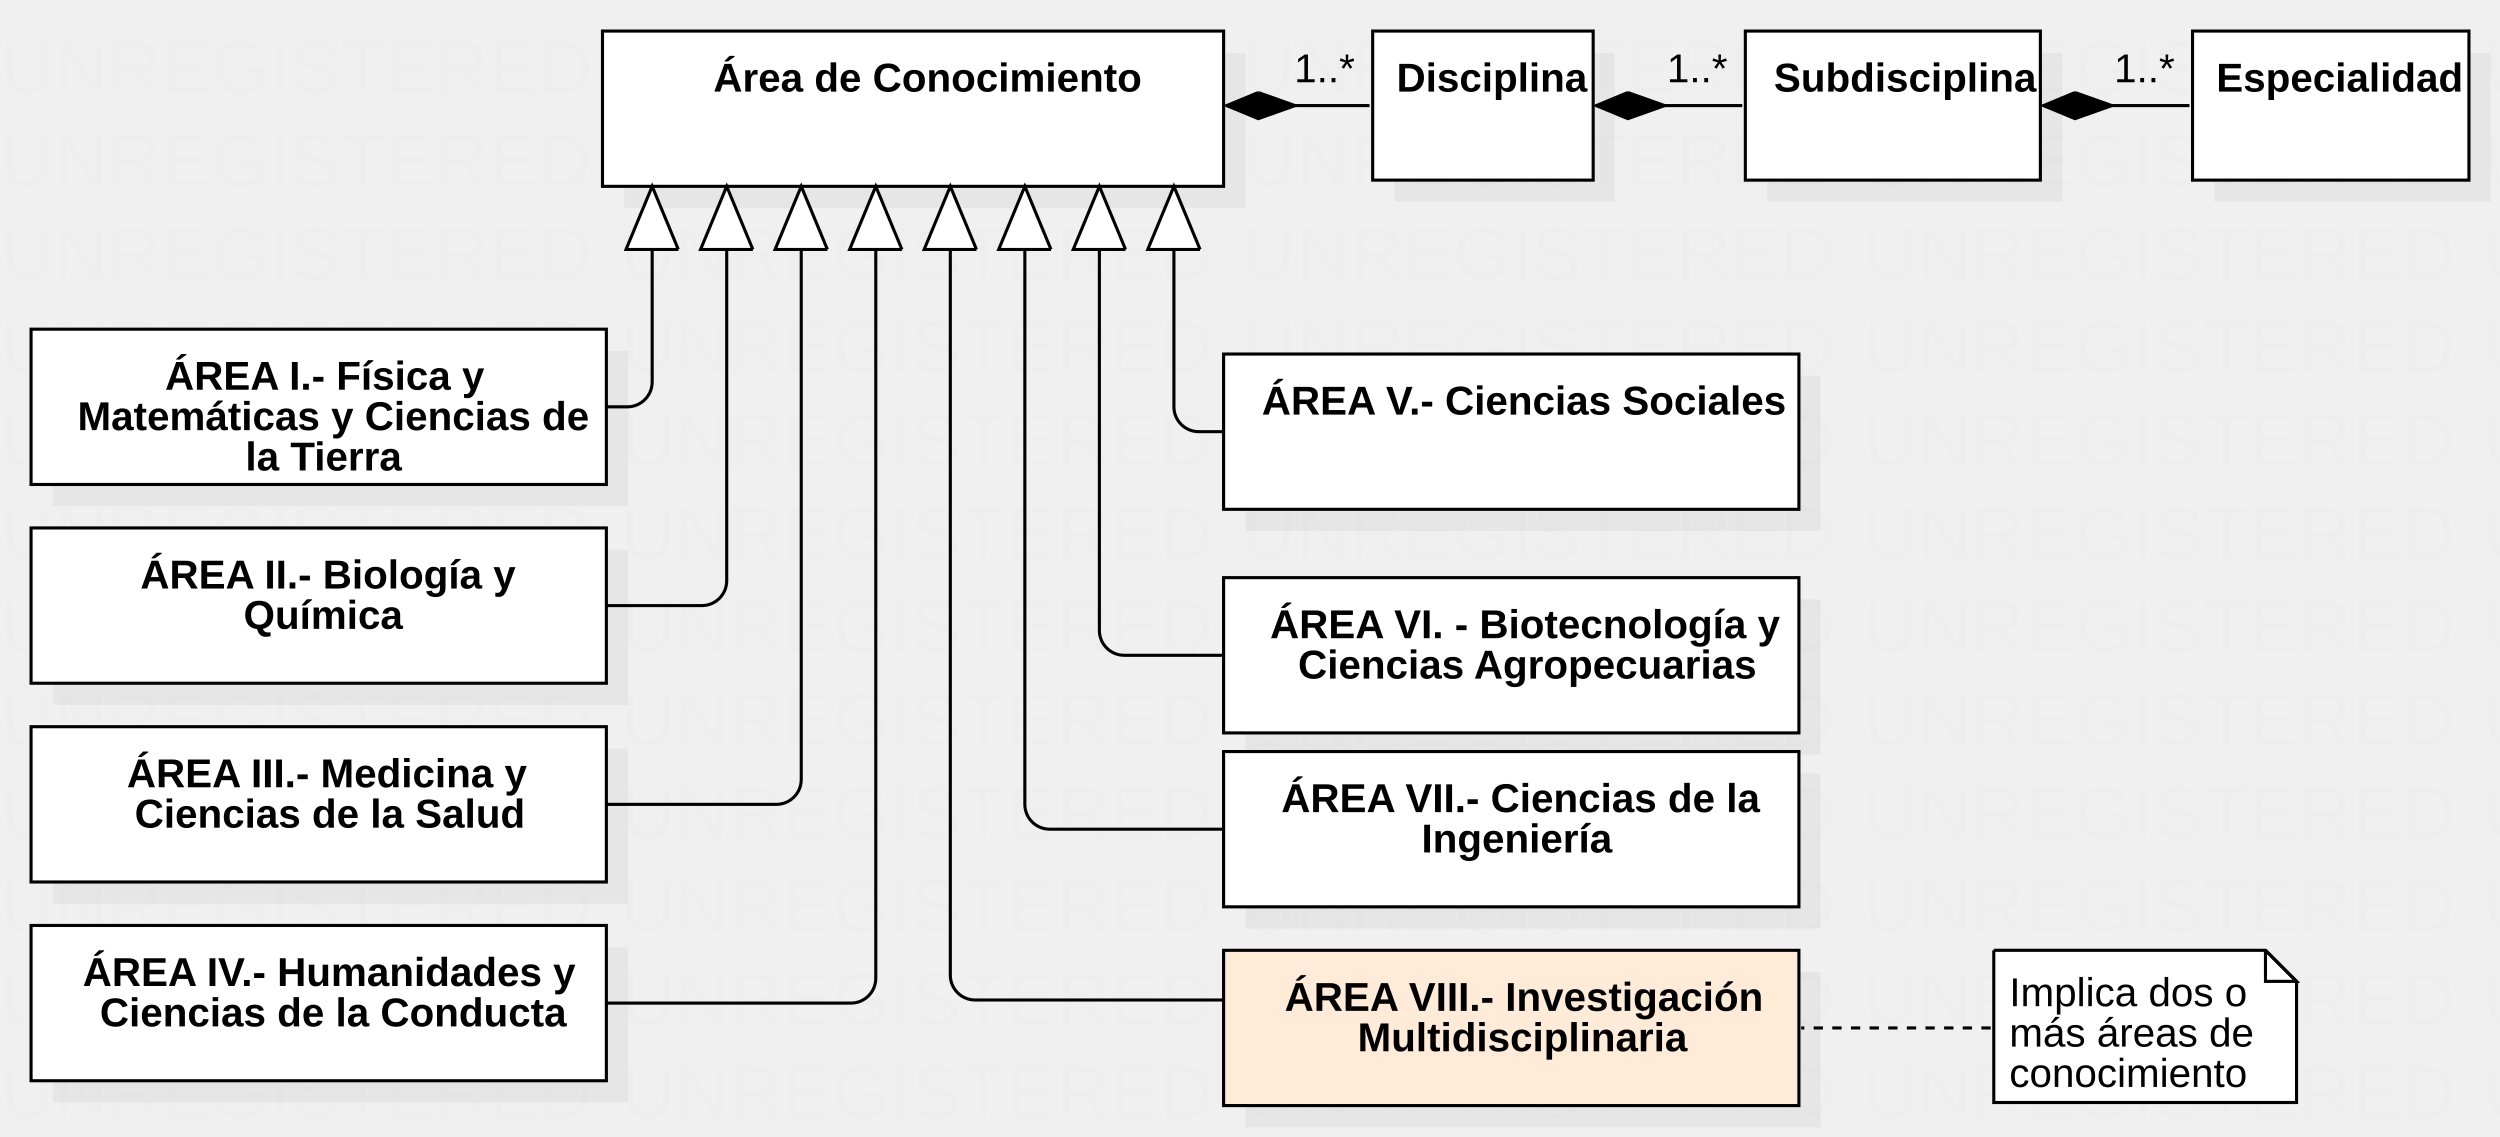
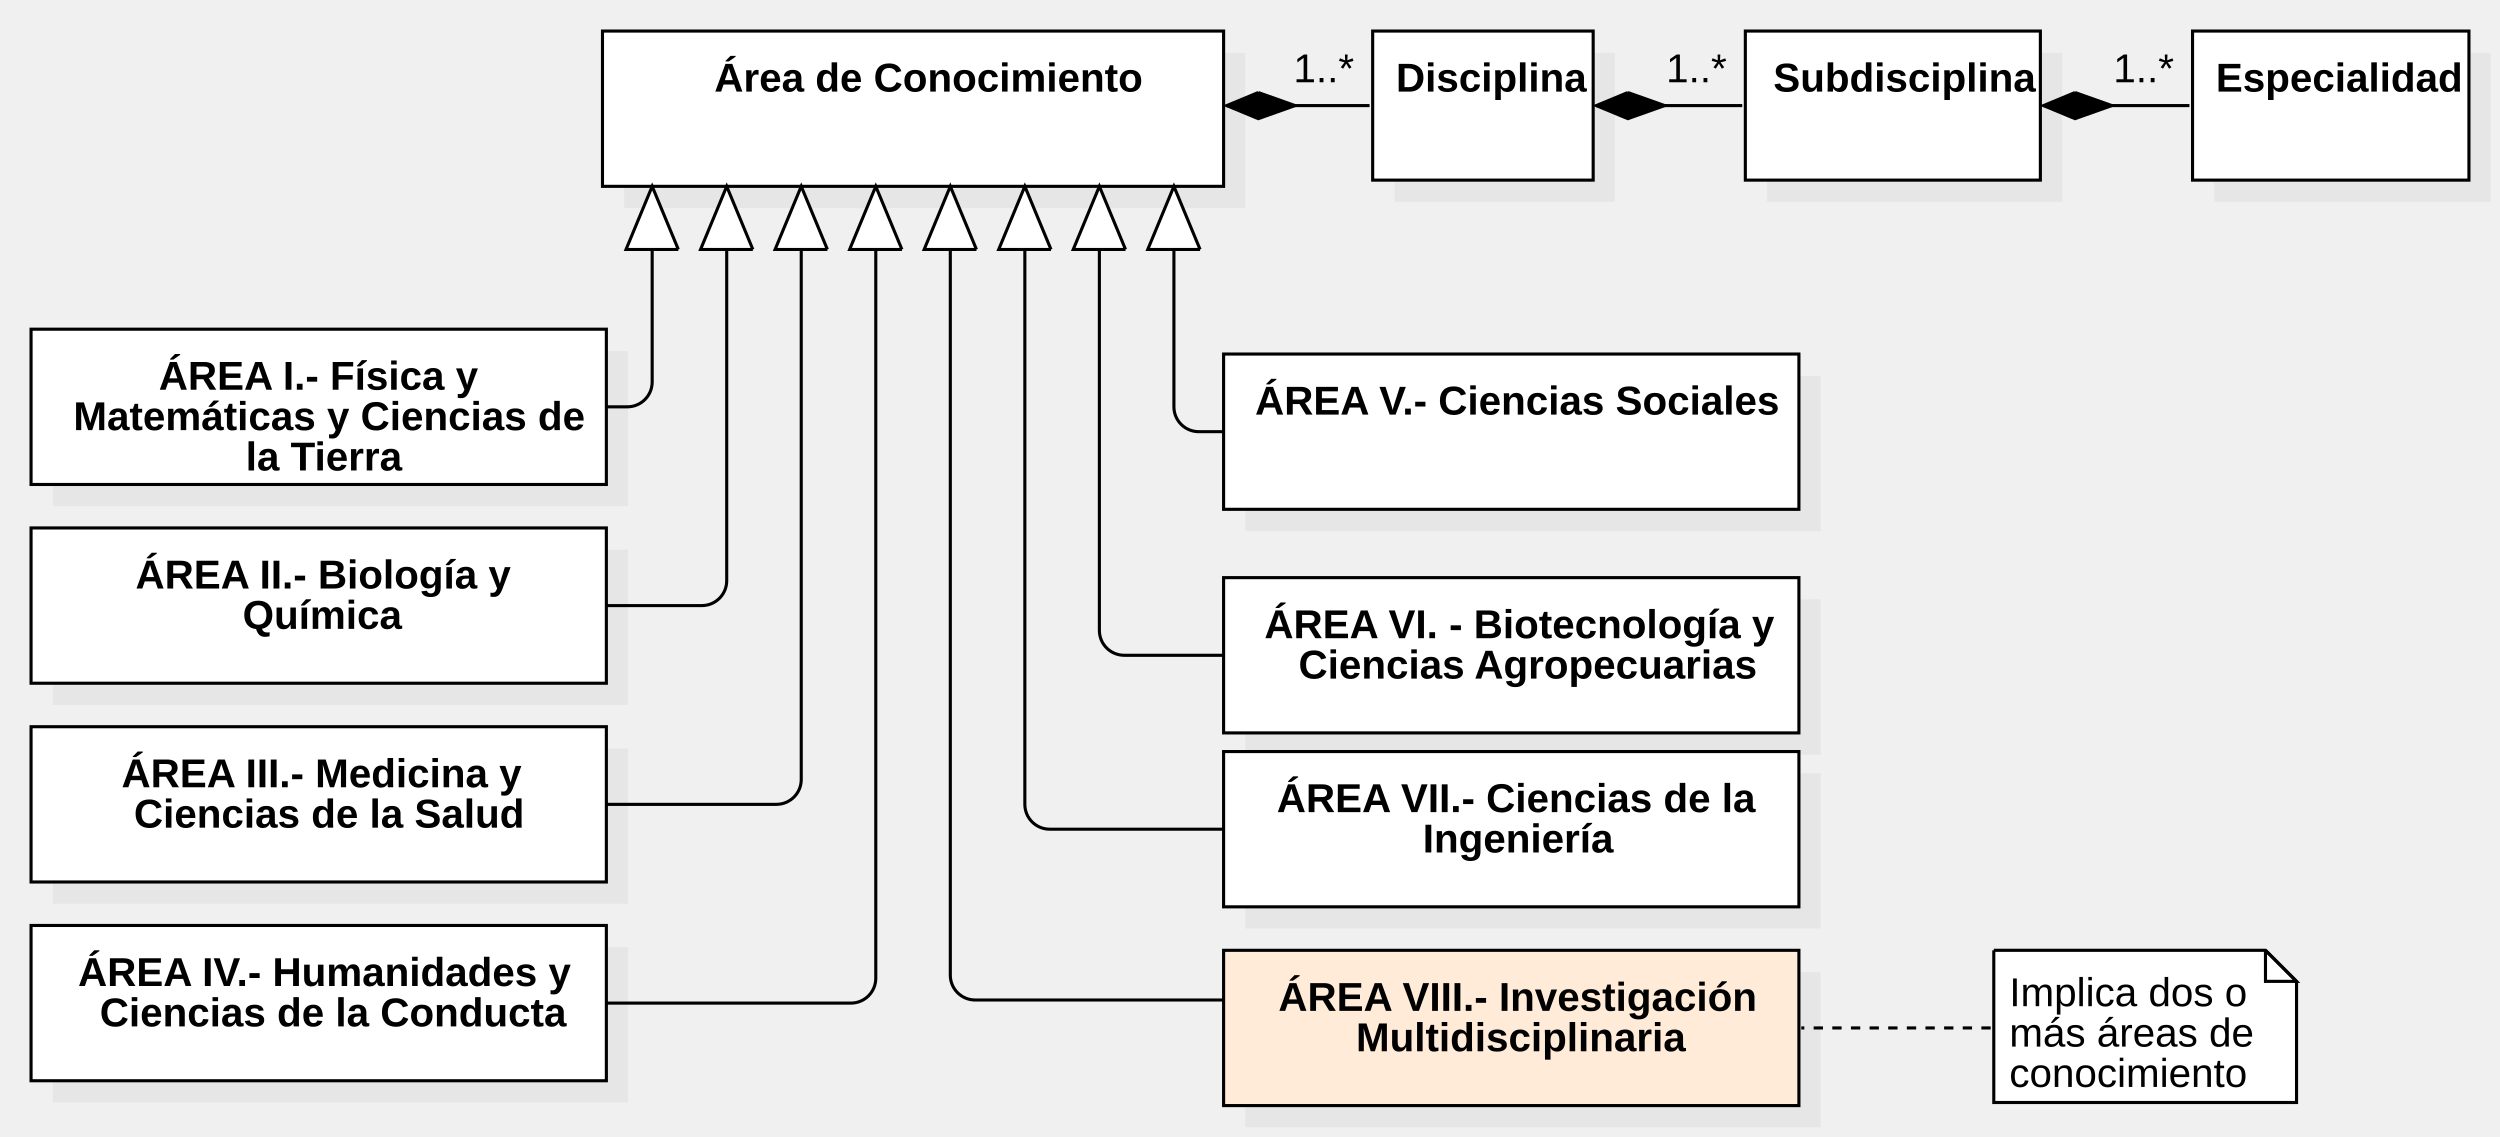
<svg xmlns="http://www.w3.org/2000/svg" version="1.1" width="805" height="366">
  <defs />
  <g>
-     <text fill="#eeeeee" stroke="none" font-family="Arial" font-size="24px" font-style="normal" font-weight="normal" text-decoration="none" x="0" y="0">UNREGISTERED</text>
-     <text fill="#eeeeee" stroke="none" font-family="Arial" font-size="24px" font-style="normal" font-weight="normal" text-decoration="none" x="0" y="30">UNREGISTERED</text>
-     <text fill="#eeeeee" stroke="none" font-family="Arial" font-size="24px" font-style="normal" font-weight="normal" text-decoration="none" x="0" y="60">UNREGISTERED</text>
-     <text fill="#eeeeee" stroke="none" font-family="Arial" font-size="24px" font-style="normal" font-weight="normal" text-decoration="none" x="0" y="90">UNREGISTERED</text>
-     <text fill="#eeeeee" stroke="none" font-family="Arial" font-size="24px" font-style="normal" font-weight="normal" text-decoration="none" x="0" y="120">UNREGISTERED</text>
-     <text fill="#eeeeee" stroke="none" font-family="Arial" font-size="24px" font-style="normal" font-weight="normal" text-decoration="none" x="0" y="150">UNREGISTERED</text>
-     <text fill="#eeeeee" stroke="none" font-family="Arial" font-size="24px" font-style="normal" font-weight="normal" text-decoration="none" x="0" y="180">UNREGISTERED</text>
-     <text fill="#eeeeee" stroke="none" font-family="Arial" font-size="24px" font-style="normal" font-weight="normal" text-decoration="none" x="0" y="210">UNREGISTERED</text>
-     <text fill="#eeeeee" stroke="none" font-family="Arial" font-size="24px" font-style="normal" font-weight="normal" text-decoration="none" x="0" y="240">UNREGISTERED</text>
-     <text fill="#eeeeee" stroke="none" font-family="Arial" font-size="24px" font-style="normal" font-weight="normal" text-decoration="none" x="0" y="270">UNREGISTERED</text>
-     <text fill="#eeeeee" stroke="none" font-family="Arial" font-size="24px" font-style="normal" font-weight="normal" text-decoration="none" x="0" y="300">UNREGISTERED</text>
-     <text fill="#eeeeee" stroke="none" font-family="Arial" font-size="24px" font-style="normal" font-weight="normal" text-decoration="none" x="0" y="330">UNREGISTERED</text>
-     <text fill="#eeeeee" stroke="none" font-family="Arial" font-size="24px" font-style="normal" font-weight="normal" text-decoration="none" x="0" y="360">UNREGISTERED</text>
-     <text fill="#eeeeee" stroke="none" font-family="Arial" font-size="24px" font-style="normal" font-weight="normal" text-decoration="none" x="200" y="0">UNREGISTERED</text>
-     <text fill="#eeeeee" stroke="none" font-family="Arial" font-size="24px" font-style="normal" font-weight="normal" text-decoration="none" x="200" y="30">UNREGISTERED</text>
-     <text fill="#eeeeee" stroke="none" font-family="Arial" font-size="24px" font-style="normal" font-weight="normal" text-decoration="none" x="200" y="60">UNREGISTERED</text>
-     <text fill="#eeeeee" stroke="none" font-family="Arial" font-size="24px" font-style="normal" font-weight="normal" text-decoration="none" x="200" y="90">UNREGISTERED</text>
-     <text fill="#eeeeee" stroke="none" font-family="Arial" font-size="24px" font-style="normal" font-weight="normal" text-decoration="none" x="200" y="120">UNREGISTERED</text>
-     <text fill="#eeeeee" stroke="none" font-family="Arial" font-size="24px" font-style="normal" font-weight="normal" text-decoration="none" x="200" y="150">UNREGISTERED</text>
-     <text fill="#eeeeee" stroke="none" font-family="Arial" font-size="24px" font-style="normal" font-weight="normal" text-decoration="none" x="200" y="180">UNREGISTERED</text>
-     <text fill="#eeeeee" stroke="none" font-family="Arial" font-size="24px" font-style="normal" font-weight="normal" text-decoration="none" x="200" y="210">UNREGISTERED</text>
-     <text fill="#eeeeee" stroke="none" font-family="Arial" font-size="24px" font-style="normal" font-weight="normal" text-decoration="none" x="200" y="240">UNREGISTERED</text>
-     <text fill="#eeeeee" stroke="none" font-family="Arial" font-size="24px" font-style="normal" font-weight="normal" text-decoration="none" x="200" y="270">UNREGISTERED</text>
-     <text fill="#eeeeee" stroke="none" font-family="Arial" font-size="24px" font-style="normal" font-weight="normal" text-decoration="none" x="200" y="300">UNREGISTERED</text>
-     <text fill="#eeeeee" stroke="none" font-family="Arial" font-size="24px" font-style="normal" font-weight="normal" text-decoration="none" x="200" y="330">UNREGISTERED</text>
-     <text fill="#eeeeee" stroke="none" font-family="Arial" font-size="24px" font-style="normal" font-weight="normal" text-decoration="none" x="200" y="360">UNREGISTERED</text>
-     <text fill="#eeeeee" stroke="none" font-family="Arial" font-size="24px" font-style="normal" font-weight="normal" text-decoration="none" x="400" y="0">UNREGISTERED</text>
-     <text fill="#eeeeee" stroke="none" font-family="Arial" font-size="24px" font-style="normal" font-weight="normal" text-decoration="none" x="400" y="30">UNREGISTERED</text>
-     <text fill="#eeeeee" stroke="none" font-family="Arial" font-size="24px" font-style="normal" font-weight="normal" text-decoration="none" x="400" y="60">UNREGISTERED</text>
-     <text fill="#eeeeee" stroke="none" font-family="Arial" font-size="24px" font-style="normal" font-weight="normal" text-decoration="none" x="400" y="90">UNREGISTERED</text>
-     <text fill="#eeeeee" stroke="none" font-family="Arial" font-size="24px" font-style="normal" font-weight="normal" text-decoration="none" x="400" y="120">UNREGISTERED</text>
-     <text fill="#eeeeee" stroke="none" font-family="Arial" font-size="24px" font-style="normal" font-weight="normal" text-decoration="none" x="400" y="150">UNREGISTERED</text>
-     <text fill="#eeeeee" stroke="none" font-family="Arial" font-size="24px" font-style="normal" font-weight="normal" text-decoration="none" x="400" y="180">UNREGISTERED</text>
-     <text fill="#eeeeee" stroke="none" font-family="Arial" font-size="24px" font-style="normal" font-weight="normal" text-decoration="none" x="400" y="210">UNREGISTERED</text>
-     <text fill="#eeeeee" stroke="none" font-family="Arial" font-size="24px" font-style="normal" font-weight="normal" text-decoration="none" x="400" y="240">UNREGISTERED</text>
-     <text fill="#eeeeee" stroke="none" font-family="Arial" font-size="24px" font-style="normal" font-weight="normal" text-decoration="none" x="400" y="270">UNREGISTERED</text>
-     <text fill="#eeeeee" stroke="none" font-family="Arial" font-size="24px" font-style="normal" font-weight="normal" text-decoration="none" x="400" y="300">UNREGISTERED</text>
-     <text fill="#eeeeee" stroke="none" font-family="Arial" font-size="24px" font-style="normal" font-weight="normal" text-decoration="none" x="400" y="330">UNREGISTERED</text>
-     <text fill="#eeeeee" stroke="none" font-family="Arial" font-size="24px" font-style="normal" font-weight="normal" text-decoration="none" x="400" y="360">UNREGISTERED</text>
-     <text fill="#eeeeee" stroke="none" font-family="Arial" font-size="24px" font-style="normal" font-weight="normal" text-decoration="none" x="600" y="0">UNREGISTERED</text>
-     <text fill="#eeeeee" stroke="none" font-family="Arial" font-size="24px" font-style="normal" font-weight="normal" text-decoration="none" x="600" y="30">UNREGISTERED</text>
-     <text fill="#eeeeee" stroke="none" font-family="Arial" font-size="24px" font-style="normal" font-weight="normal" text-decoration="none" x="600" y="60">UNREGISTERED</text>
-     <text fill="#eeeeee" stroke="none" font-family="Arial" font-size="24px" font-style="normal" font-weight="normal" text-decoration="none" x="600" y="90">UNREGISTERED</text>
-     <text fill="#eeeeee" stroke="none" font-family="Arial" font-size="24px" font-style="normal" font-weight="normal" text-decoration="none" x="600" y="120">UNREGISTERED</text>
-     <text fill="#eeeeee" stroke="none" font-family="Arial" font-size="24px" font-style="normal" font-weight="normal" text-decoration="none" x="600" y="150">UNREGISTERED</text>
-     <text fill="#eeeeee" stroke="none" font-family="Arial" font-size="24px" font-style="normal" font-weight="normal" text-decoration="none" x="600" y="180">UNREGISTERED</text>
-     <text fill="#eeeeee" stroke="none" font-family="Arial" font-size="24px" font-style="normal" font-weight="normal" text-decoration="none" x="600" y="210">UNREGISTERED</text>
-     <text fill="#eeeeee" stroke="none" font-family="Arial" font-size="24px" font-style="normal" font-weight="normal" text-decoration="none" x="600" y="240">UNREGISTERED</text>
-     <text fill="#eeeeee" stroke="none" font-family="Arial" font-size="24px" font-style="normal" font-weight="normal" text-decoration="none" x="600" y="270">UNREGISTERED</text>
-     <text fill="#eeeeee" stroke="none" font-family="Arial" font-size="24px" font-style="normal" font-weight="normal" text-decoration="none" x="600" y="300">UNREGISTERED</text>
-     <text fill="#eeeeee" stroke="none" font-family="Arial" font-size="24px" font-style="normal" font-weight="normal" text-decoration="none" x="600" y="330">UNREGISTERED</text>
-     <text fill="#eeeeee" stroke="none" font-family="Arial" font-size="24px" font-style="normal" font-weight="normal" text-decoration="none" x="600" y="360">UNREGISTERED</text>
-     <text fill="#eeeeee" stroke="none" font-family="Arial" font-size="24px" font-style="normal" font-weight="normal" text-decoration="none" x="800" y="0">UNREGISTERED</text>
-     <text fill="#eeeeee" stroke="none" font-family="Arial" font-size="24px" font-style="normal" font-weight="normal" text-decoration="none" x="800" y="30">UNREGISTERED</text>
-     <text fill="#eeeeee" stroke="none" font-family="Arial" font-size="24px" font-style="normal" font-weight="normal" text-decoration="none" x="800" y="60">UNREGISTERED</text>
-     <text fill="#eeeeee" stroke="none" font-family="Arial" font-size="24px" font-style="normal" font-weight="normal" text-decoration="none" x="800" y="90">UNREGISTERED</text>
-     <text fill="#eeeeee" stroke="none" font-family="Arial" font-size="24px" font-style="normal" font-weight="normal" text-decoration="none" x="800" y="120">UNREGISTERED</text>
-     <text fill="#eeeeee" stroke="none" font-family="Arial" font-size="24px" font-style="normal" font-weight="normal" text-decoration="none" x="800" y="150">UNREGISTERED</text>
-     <text fill="#eeeeee" stroke="none" font-family="Arial" font-size="24px" font-style="normal" font-weight="normal" text-decoration="none" x="800" y="180">UNREGISTERED</text>
-     <text fill="#eeeeee" stroke="none" font-family="Arial" font-size="24px" font-style="normal" font-weight="normal" text-decoration="none" x="800" y="210">UNREGISTERED</text>
-     <text fill="#eeeeee" stroke="none" font-family="Arial" font-size="24px" font-style="normal" font-weight="normal" text-decoration="none" x="800" y="240">UNREGISTERED</text>
-     <text fill="#eeeeee" stroke="none" font-family="Arial" font-size="24px" font-style="normal" font-weight="normal" text-decoration="none" x="800" y="270">UNREGISTERED</text>
-     <text fill="#eeeeee" stroke="none" font-family="Arial" font-size="24px" font-style="normal" font-weight="normal" text-decoration="none" x="800" y="300">UNREGISTERED</text>
-     <text fill="#eeeeee" stroke="none" font-family="Arial" font-size="24px" font-style="normal" font-weight="normal" text-decoration="none" x="800" y="330">UNREGISTERED</text>
-     <text fill="#eeeeee" stroke="none" font-family="Arial" font-size="24px" font-style="normal" font-weight="normal" text-decoration="none" x="800" y="360">UNREGISTERED</text>
    <g transform="translate(-22,-38) scale(1,1)">
      <rect fill="#C0C0C0" stroke="none" x="223" y="55" width="200" height="50" opacity="0.2" />
    </g>
    <g transform="translate(-22,-38) scale(1,1)">
      <rect fill="#ffffff" stroke="none" x="216" y="48" width="200" height="50" />
    </g>
    <g transform="translate(-22,-38) scale(1,1)">
      <path fill="none" stroke="#000000" d="M 216 48 L 416 48 L 416 98 L 216 98 L 216 48 Z Z" stroke-miterlimit="10" />
    </g>
    <g transform="translate(-22,-38) scale(1,1)">
      <g>
        <path fill="none" stroke="none" />
-         <text fill="#000000" stroke="none" font-family="Arial" font-size="13px" font-style="normal" font-weight="bold" text-decoration="none" x="251.686" y="67.5">Área de Conocimiento</text>
+         <text fill="#000000" stroke="none" font-family="Arial" font-size="13px" font-style="normal" font-weight="bold" text-decoration="none" x="252" y="67.5">Área de Conocimiento</text>
      </g>
    </g>
    <g transform="translate(-22,-38) scale(1,1)">
      <rect fill="#C0C0C0" stroke="none" x="39" y="151" width="185.249" height="50" opacity="0.2" />
    </g>
    <g transform="translate(-22,-38) scale(1,1)">
      <rect fill="#ffffff" stroke="none" x="32" y="144" width="185.249" height="50" />
    </g>
    <g transform="translate(-22,-38) scale(1,1)">
      <path fill="none" stroke="#000000" d="M 32 144 L 217.249 144 L 217.249 194 L 32 194 L 32 144 Z Z" stroke-miterlimit="10" />
    </g>
    <g transform="translate(-22,-38) scale(1,1)">
      <g>
        <path fill="none" stroke="none" />
-         <text fill="#000000" stroke="none" font-family="Arial" font-size="13px" font-style="normal" font-weight="bold" text-decoration="none" x="75.145" y="163.5">ÁREA I.- Física y</text>
-         <text fill="#000000" stroke="none" font-family="Arial" font-size="13px" font-style="normal" font-weight="bold" text-decoration="none" x="46.955" y="176.5">Matemáticas y Ciencias de</text>
-         <text fill="#000000" stroke="none" font-family="Arial" font-size="13px" font-style="normal" font-weight="bold" text-decoration="none" x="101.027" y="189.5">la Tierra</text>
+         <text fill="#000000" stroke="none" font-family="Arial" font-size="13px" font-style="normal" font-weight="bold" text-decoration="none" x="73.125" y="163.5">ÁREA I.- Física y</text>
+         <text fill="#000000" stroke="none" font-family="Arial" font-size="13px" font-style="normal" font-weight="bold" text-decoration="none" x="45.625" y="176.5">Matemáticas y Ciencias de</text>
+         <text fill="#000000" stroke="none" font-family="Arial" font-size="13px" font-style="normal" font-weight="bold" text-decoration="none" x="101.125" y="189.5">la Tierra</text>
      </g>
    </g>
    <g transform="translate(-22,-38) scale(1,1)">
      <rect fill="#C0C0C0" stroke="none" x="39" y="215" width="185.249" height="50" opacity="0.2" />
    </g>
    <g transform="translate(-22,-38) scale(1,1)">
      <rect fill="#ffffff" stroke="none" x="32" y="208" width="185.249" height="50" />
    </g>
    <g transform="translate(-22,-38) scale(1,1)">
      <path fill="none" stroke="#000000" d="M 32 208 L 217.249 208 L 217.249 258 L 32 258 L 32 208 Z Z" stroke-miterlimit="10" />
    </g>
    <g transform="translate(-22,-38) scale(1,1)">
      <g>
        <path fill="none" stroke="none" />
-         <text fill="#000000" stroke="none" font-family="Arial" font-size="13px" font-style="normal" font-weight="bold" text-decoration="none" x="67.185" y="227.5">ÁREA II.- Biología y</text>
-         <text fill="#000000" stroke="none" font-family="Arial" font-size="13px" font-style="normal" font-weight="bold" text-decoration="none" x="100.424" y="240.5">Química</text>
+         <text fill="#000000" stroke="none" font-family="Arial" font-size="13px" font-style="normal" font-weight="bold" text-decoration="none" x="65.625" y="227.5">ÁREA II.- Biología y</text>
+         <text fill="#000000" stroke="none" font-family="Arial" font-size="13px" font-style="normal" font-weight="bold" text-decoration="none" x="100.125" y="240.5">Química</text>
      </g>
    </g>
    <g transform="translate(-22,-38) scale(1,1)">
      <rect fill="#C0C0C0" stroke="none" x="39" y="279" width="185.249" height="50" opacity="0.2" />
    </g>
    <g transform="translate(-22,-38) scale(1,1)">
      <rect fill="#ffffff" stroke="none" x="32" y="272" width="185.249" height="50" />
    </g>
    <g transform="translate(-22,-38) scale(1,1)">
      <path fill="none" stroke="#000000" d="M 32 272 L 217.249 272 L 217.249 322 L 32 322 L 32 272 Z Z" stroke-miterlimit="10" />
    </g>
    <g transform="translate(-22,-38) scale(1,1)">
      <g>
        <path fill="none" stroke="none" />
-         <text fill="#000000" stroke="none" font-family="Arial" font-size="13px" font-style="normal" font-weight="bold" text-decoration="none" x="62.855" y="291.5">ÁREA III.- Medicina y</text>
-         <text fill="#000000" stroke="none" font-family="Arial" font-size="13px" font-style="normal" font-weight="bold" text-decoration="none" x="65.366" y="304.5">Ciencias de la Salud</text>
+         <text fill="#000000" stroke="none" font-family="Arial" font-size="13px" font-style="normal" font-weight="bold" text-decoration="none" x="61.125" y="291.5">ÁREA III.- Medicina y</text>
+         <text fill="#000000" stroke="none" font-family="Arial" font-size="13px" font-style="normal" font-weight="bold" text-decoration="none" x="65.125" y="304.5">Ciencias de la Salud</text>
      </g>
    </g>
    <g transform="translate(-22,-38) scale(1,1)">
      <rect fill="#C0C0C0" stroke="none" x="39" y="343" width="185.249" height="50" opacity="0.2" />
    </g>
    <g transform="translate(-22,-38) scale(1,1)">
      <rect fill="#ffffff" stroke="none" x="32" y="336" width="185.249" height="50" />
    </g>
    <g transform="translate(-22,-38) scale(1,1)">
      <path fill="none" stroke="#000000" d="M 32 336 L 217.249 336 L 217.249 386 L 32 386 L 32 336 Z Z" stroke-miterlimit="10" />
    </g>
    <g transform="translate(-22,-38) scale(1,1)">
      <g>
        <path fill="none" stroke="none" />
-         <text fill="#000000" stroke="none" font-family="Arial" font-size="13px" font-style="normal" font-weight="bold" text-decoration="none" x="48.634" y="355.5">ÁREA IV.- Humanidades y</text>
-         <text fill="#000000" stroke="none" font-family="Arial" font-size="13px" font-style="normal" font-weight="bold" text-decoration="none" x="54.166" y="368.5">Ciencias de la Conducta</text>
+         <text fill="#000000" stroke="none" font-family="Arial" font-size="13px" font-style="normal" font-weight="bold" text-decoration="none" x="47.125" y="355.5">ÁREA IV.- Humanidades y</text>
+         <text fill="#000000" stroke="none" font-family="Arial" font-size="13px" font-style="normal" font-weight="bold" text-decoration="none" x="54.125" y="368.5">Ciencias de la Conducta</text>
      </g>
    </g>
    <g transform="translate(-22,-38) scale(1,1)">
      <rect fill="#C0C0C0" stroke="none" x="423" y="159" width="185.249" height="50" opacity="0.2" />
    </g>
    <g transform="translate(-22,-38) scale(1,1)">
      <rect fill="#ffffff" stroke="none" x="416" y="152" width="185.249" height="50" />
    </g>
    <g transform="translate(-22,-38) scale(1,1)">
      <path fill="none" stroke="#000000" d="M 416 152 L 601.249 152 L 601.249 202 L 416 202 L 416 152 Z Z" stroke-miterlimit="10" />
    </g>
    <g transform="translate(-22,-38) scale(1,1)">
      <g>
        <path fill="none" stroke="none" />
-         <text fill="#000000" stroke="none" font-family="Arial" font-size="13px" font-style="normal" font-weight="bold" text-decoration="none" x="428.301" y="171.5">ÁREA V.- Ciencias Sociales</text>
+         <text fill="#000000" stroke="none" font-family="Arial" font-size="13px" font-style="normal" font-weight="bold" text-decoration="none" x="426.125" y="171.5">ÁREA V.- Ciencias Sociales</text>
      </g>
    </g>
    <g transform="translate(-22,-38) scale(1,1)">
      <rect fill="#C0C0C0" stroke="none" x="423" y="231" width="185.249" height="50" opacity="0.2" />
    </g>
    <g transform="translate(-22,-38) scale(1,1)">
      <rect fill="#ffffff" stroke="none" x="416" y="224" width="185.249" height="50" />
    </g>
    <g transform="translate(-22,-38) scale(1,1)">
      <path fill="none" stroke="#000000" d="M 416 224 L 601.249 224 L 601.249 274 L 416 274 L 416 224 Z Z" stroke-miterlimit="10" />
    </g>
    <g transform="translate(-22,-38) scale(1,1)">
      <g>
        <path fill="none" stroke="none" />
-         <text fill="#000000" stroke="none" font-family="Arial" font-size="13px" font-style="normal" font-weight="bold" text-decoration="none" x="430.948" y="243.5">ÁREA VI. - Biotecnología y</text>
-         <text fill="#000000" stroke="none" font-family="Arial" font-size="13px" font-style="normal" font-weight="bold" text-decoration="none" x="439.978" y="256.5">Ciencias Agropecuarias</text>
+         <text fill="#000000" stroke="none" font-family="Arial" font-size="13px" font-style="normal" font-weight="bold" text-decoration="none" x="429.125" y="243.5">ÁREA VI. - Biotecnología y</text>
+         <text fill="#000000" stroke="none" font-family="Arial" font-size="13px" font-style="normal" font-weight="bold" text-decoration="none" x="440.125" y="256.5">Ciencias Agropecuarias</text>
      </g>
    </g>
    <g transform="translate(-22,-38) scale(1,1)">
      <rect fill="#C0C0C0" stroke="none" x="423" y="287" width="185.249" height="50" opacity="0.2" />
    </g>
    <g transform="translate(-22,-38) scale(1,1)">
      <rect fill="#ffffff" stroke="none" x="416" y="280" width="185.249" height="50" />
    </g>
    <g transform="translate(-22,-38) scale(1,1)">
      <path fill="none" stroke="#000000" d="M 416 280 L 601.249 280 L 601.249 330 L 416 330 L 416 280 Z Z" stroke-miterlimit="10" />
    </g>
    <g transform="translate(-22,-38) scale(1,1)">
      <g>
        <path fill="none" stroke="none" />
-         <text fill="#000000" stroke="none" font-family="Arial" font-size="13px" font-style="normal" font-weight="bold" text-decoration="none" x="434.566" y="299.5">ÁREA VII.- Ciencias de la</text>
-         <text fill="#000000" stroke="none" font-family="Arial" font-size="13px" font-style="normal" font-weight="bold" text-decoration="none" x="479.714" y="312.5">Ingeniería</text>
+         <text fill="#000000" stroke="none" font-family="Arial" font-size="13px" font-style="normal" font-weight="bold" text-decoration="none" x="433.125" y="299.5">ÁREA VII.- Ciencias de la</text>
+         <text fill="#000000" stroke="none" font-family="Arial" font-size="13px" font-style="normal" font-weight="bold" text-decoration="none" x="480.125" y="312.5">Ingeniería</text>
      </g>
    </g>
    <g transform="translate(-22,-38) scale(1,1)">
      <rect fill="#C0C0C0" stroke="none" x="423" y="351" width="185.249" height="50" opacity="0.2" />
    </g>
    <g transform="translate(-22,-38) scale(1,1)">
      <rect fill="#ffebd8" stroke="none" x="416" y="344" width="185.249" height="50" />
    </g>
    <g transform="translate(-22,-38) scale(1,1)">
      <path fill="none" stroke="#000000" d="M 416 344 L 601.249 344 L 601.249 394 L 416 394 L 416 344 Z Z" stroke-miterlimit="10" />
    </g>
    <g transform="translate(-22,-38) scale(1,1)">
      <g>
        <path fill="none" stroke="none" />
-         <text fill="#000000" stroke="none" font-family="Arial" font-size="13px" font-style="normal" font-weight="bold" text-decoration="none" x="435.649" y="363.5">ÁREA VIII.- Investigación</text>
-         <text fill="#000000" stroke="none" font-family="Arial" font-size="13px" font-style="normal" font-weight="bold" text-decoration="none" x="459.135" y="376.5">Multidisciplinaria </text>
+         <text fill="#000000" stroke="none" font-family="Arial" font-size="13px" font-style="normal" font-weight="bold" text-decoration="none" x="433.625" y="363.5">ÁREA VIII.- Investigación</text>
+         <text fill="#000000" stroke="none" font-family="Arial" font-size="13px" font-style="normal" font-weight="bold" text-decoration="none" x="458.625" y="376.5">Multidisciplinaria </text>
      </g>
    </g>
    <g transform="translate(-22,-38) scale(1,1)">
      <path fill="none" stroke="#000000" d="M 217 169 L 224 169 M 224 169 A 8 8 0 0 0 232 161 L 232 98" stroke-miterlimit="10" />
    </g>
    <g transform="translate(-22,-38) scale(1,1)">
      <path fill="#FFFFFF" stroke="none" d="M 240.419 118.325 L 232 98 L 223.581 118.325" />
    </g>
    <g transform="translate(-22,-38) scale(1,1)">
      <path fill="none" stroke="#000000" d="M 240.419 118.325 L 232 98 L 223.581 118.325 L 240.419 118.325" stroke-miterlimit="10" />
    </g>
    <g transform="translate(-22,-38) scale(1,1)">
      <path fill="none" stroke="#000000" d="M 416 177 L 408 177 M 408 177 A 8 8 0 0 1 400 169 L 400 98" stroke-miterlimit="10" />
    </g>
    <g transform="translate(-22,-38) scale(1,1)">
      <path fill="#FFFFFF" stroke="none" d="M 408.419 118.325 L 400 98 L 391.581 118.325" />
    </g>
    <g transform="translate(-22,-38) scale(1,1)">
      <path fill="none" stroke="#000000" d="M 408.419 118.325 L 400 98 L 391.581 118.325 L 408.419 118.325" stroke-miterlimit="10" />
    </g>
    <g transform="translate(-22,-38) scale(1,1)">
      <path fill="none" stroke="#000000" d="M 217 233 L 248 233 M 248 233 A 8 8 0 0 0 256 225 L 256 98" stroke-miterlimit="10" />
    </g>
    <g transform="translate(-22,-38) scale(1,1)">
      <path fill="#FFFFFF" stroke="none" d="M 264.419 118.325 L 256 98 L 247.581 118.325" />
    </g>
    <g transform="translate(-22,-38) scale(1,1)">
      <path fill="none" stroke="#000000" d="M 264.419 118.325 L 256 98 L 247.581 118.325 L 264.419 118.325" stroke-miterlimit="10" />
    </g>
    <g transform="translate(-22,-38) scale(1,1)">
      <path fill="none" stroke="#000000" d="M 416 249 L 384 249 M 384 249 A 8 8 0 0 1 376 241 L 376 98" stroke-miterlimit="10" />
    </g>
    <g transform="translate(-22,-38) scale(1,1)">
      <path fill="#FFFFFF" stroke="none" d="M 384.419 118.325 L 376 98 L 367.581 118.325" />
    </g>
    <g transform="translate(-22,-38) scale(1,1)">
      <path fill="none" stroke="#000000" d="M 384.419 118.325 L 376 98 L 367.581 118.325 L 384.419 118.325" stroke-miterlimit="10" />
    </g>
    <g transform="translate(-22,-38) scale(1,1)">
      <path fill="none" stroke="#000000" d="M 217 297 L 272 297 M 272 297 A 8 8 0 0 0 280 289 L 280 98" stroke-miterlimit="10" />
    </g>
    <g transform="translate(-22,-38) scale(1,1)">
      <path fill="#FFFFFF" stroke="none" d="M 288.419 118.325 L 280 98 L 271.581 118.325" />
    </g>
    <g transform="translate(-22,-38) scale(1,1)">
      <path fill="none" stroke="#000000" d="M 288.419 118.325 L 280 98 L 271.581 118.325 L 288.419 118.325" stroke-miterlimit="10" />
    </g>
    <g transform="translate(-22,-38) scale(1,1)">
      <path fill="none" stroke="#000000" d="M 416 305 L 360 305 M 360 305 A 8 8 0 0 1 352 297 L 352 98" stroke-miterlimit="10" />
    </g>
    <g transform="translate(-22,-38) scale(1,1)">
      <path fill="#FFFFFF" stroke="none" d="M 360.419 118.325 L 352 98 L 343.581 118.325" />
    </g>
    <g transform="translate(-22,-38) scale(1,1)">
      <path fill="none" stroke="#000000" d="M 360.419 118.325 L 352 98 L 343.581 118.325 L 360.419 118.325" stroke-miterlimit="10" />
    </g>
    <g transform="translate(-22,-38) scale(1,1)">
      <path fill="none" stroke="#000000" d="M 217 361 L 296 361 M 296 361 A 8 8 0 0 0 304 353 L 304 98" stroke-miterlimit="10" />
    </g>
    <g transform="translate(-22,-38) scale(1,1)">
      <path fill="#FFFFFF" stroke="none" d="M 312.419 118.325 L 304 98 L 295.581 118.325" />
    </g>
    <g transform="translate(-22,-38) scale(1,1)">
      <path fill="none" stroke="#000000" d="M 312.419 118.325 L 304 98 L 295.581 118.325 L 312.419 118.325" stroke-miterlimit="10" />
    </g>
    <g transform="translate(-22,-38) scale(1,1)">
      <path fill="none" stroke="#000000" d="M 416 360 L 336 360 M 336 360 A 8 8 0 0 1 328 352 L 328 98" stroke-miterlimit="10" />
    </g>
    <g transform="translate(-22,-38) scale(1,1)">
      <path fill="#FFFFFF" stroke="none" d="M 336.419 118.325 L 328 98 L 319.581 118.325" />
    </g>
    <g transform="translate(-22,-38) scale(1,1)">
      <path fill="none" stroke="#000000" d="M 336.419 118.325 L 328 98 L 319.581 118.325 L 336.419 118.325" stroke-miterlimit="10" />
    </g>
    <g transform="translate(-22,-38) scale(1,1)">
      <path fill="#ffffff" stroke="none" d="M 664 344 L 751.485 344 L 761.485 354 L 761.485 393 L 664 393 L 664 344" />
    </g>
    <g transform="translate(-22,-38) scale(1,1)">
      <path fill="none" stroke="#000000" d="M 664 344 L 751.485 344 L 761.485 354 L 761.485 393 L 664 393 L 664 344 L 664 344" stroke-miterlimit="10" />
    </g>
    <g transform="translate(-22,-38) scale(1,1)">
      <path fill="none" stroke="#000000" d="M 751.485 344 L 751.485 354 L 761.485 354 L 751.485 344" stroke-miterlimit="10" />
    </g>
    <g transform="translate(-22,-38) scale(1,1)">
      <g>
        <path fill="none" stroke="none" />
        <text fill="#000000" stroke="none" font-family="Arial" font-size="13px" font-style="normal" font-weight="normal" text-decoration="none" x="669" y="362">Implica dos o</text>
        <text fill="#000000" stroke="none" font-family="Arial" font-size="13px" font-style="normal" font-weight="normal" text-decoration="none" x="669" y="375">más áreas de</text>
        <text fill="#000000" stroke="none" font-family="Arial" font-size="13px" font-style="normal" font-weight="normal" text-decoration="none" x="669" y="388">conocimiento</text>
      </g>
    </g>
    <g transform="translate(-22,-38) scale(1,1)">
      <path fill="none" stroke="#000000" d="M 663 369 L 602 369" stroke-miterlimit="10" stroke-dasharray="3" />
    </g>
    <g transform="translate(-22,-38) scale(1,1)">
      <rect fill="#C0C0C0" stroke="none" x="471" y="55" width="71" height="48" opacity="0.2" />
    </g>
    <g transform="translate(-22,-38) scale(1,1)">
      <rect fill="#ffffff" stroke="none" x="464" y="48" width="71" height="48" />
    </g>
    <g transform="translate(-22,-38) scale(1,1)">
      <path fill="none" stroke="#000000" d="M 464 48 L 535 48 L 535 96 L 464 96 L 464 48 Z Z" stroke-miterlimit="10" />
    </g>
    <g transform="translate(-22,-38) scale(1,1)">
      <g>
        <path fill="none" stroke="none" />
-         <text fill="#000000" stroke="none" font-family="Arial" font-size="13px" font-style="normal" font-weight="bold" text-decoration="none" x="471.685" y="67.5">Disciplina</text>
+         <text fill="#000000" stroke="none" font-family="Arial" font-size="13px" font-style="normal" font-weight="bold" text-decoration="none" x="471.5" y="67.5">Disciplina</text>
      </g>
    </g>
    <g transform="translate(-22,-38) scale(1,1)">
      <rect fill="#C0C0C0" stroke="none" x="591" y="55" width="95" height="48" opacity="0.2" />
    </g>
    <g transform="translate(-22,-38) scale(1,1)">
      <rect fill="#ffffff" stroke="none" x="584" y="48" width="95" height="48" />
    </g>
    <g transform="translate(-22,-38) scale(1,1)">
      <path fill="none" stroke="#000000" d="M 584 48 L 679 48 L 679 96 L 584 96 L 584 48 Z Z" stroke-miterlimit="10" />
    </g>
    <g transform="translate(-22,-38) scale(1,1)">
      <g>
        <path fill="none" stroke="none" />
-         <text fill="#000000" stroke="none" font-family="Arial" font-size="13px" font-style="normal" font-weight="bold" text-decoration="none" x="593.198" y="67.5">Subdisciplina</text>
+         <text fill="#000000" stroke="none" font-family="Arial" font-size="13px" font-style="normal" font-weight="bold" text-decoration="none" x="593" y="67.5">Subdisciplina</text>
      </g>
    </g>
    <g transform="translate(-22,-38) scale(1,1)">
      <path fill="none" stroke="#000000" d="M 463 72 L 417 72" stroke-miterlimit="10" />
    </g>
    <g transform="translate(-22,-38) scale(1,1)">
      <path fill="#000000" stroke="none" d="M 427.163 67.79 L 417 72 L 427.163 76.21 L 439 72" />
    </g>
    <g transform="translate(-22,-38) scale(1,1)">
      <path fill="none" stroke="#000000" d="M 427.163 67.79 L 417 72 L 427.163 76.21 L 439 72 L 427.163 67.79" stroke-miterlimit="10" />
    </g>
    <g transform="translate(-22,-38) scale(1,1)">
      <g>
        <path fill="none" stroke="none" />
-         <text fill="#000000" stroke="none" font-family="Arial" font-size="13px" font-style="normal" font-weight="normal" text-decoration="none" x="438.744" y="64.5">1..*</text>
+         <text fill="#000000" stroke="none" font-family="Arial" font-size="13px" font-style="normal" font-weight="normal" text-decoration="none" x="438.5" y="64.5">1..*</text>
      </g>
    </g>
    <g transform="translate(-22,-38) scale(1,1)">
      <path fill="none" stroke="#000000" d="M 583 72 L 536 72" stroke-miterlimit="10" />
    </g>
    <g transform="translate(-22,-38) scale(1,1)">
      <path fill="#000000" stroke="none" d="M 546.163 67.79 L 536 72 L 546.163 76.21 L 558 72" />
    </g>
    <g transform="translate(-22,-38) scale(1,1)">
      <path fill="none" stroke="#000000" d="M 546.163 67.79 L 536 72 L 546.163 76.21 L 558 72 L 546.163 67.79" stroke-miterlimit="10" />
    </g>
    <g transform="translate(-22,-38) scale(1,1)">
      <g>
        <path fill="none" stroke="none" />
-         <text fill="#000000" stroke="none" font-family="Arial" font-size="13px" font-style="normal" font-weight="normal" text-decoration="none" x="558.744" y="64.5">1..*</text>
+         <text fill="#000000" stroke="none" font-family="Arial" font-size="13px" font-style="normal" font-weight="normal" text-decoration="none" x="558.5" y="64.5">1..*</text>
      </g>
    </g>
    <g transform="translate(-22,-38) scale(1,1)">
      <rect fill="#C0C0C0" stroke="none" x="735" y="55" width="89" height="48" opacity="0.2" />
    </g>
    <g transform="translate(-22,-38) scale(1,1)">
      <rect fill="#ffffff" stroke="none" x="728" y="48" width="89" height="48" />
    </g>
    <g transform="translate(-22,-38) scale(1,1)">
      <path fill="none" stroke="#000000" d="M 728 48 L 817 48 L 817 96 L 728 96 L 728 48 Z Z" stroke-miterlimit="10" />
    </g>
    <g transform="translate(-22,-38) scale(1,1)">
      <g>
        <path fill="none" stroke="none" />
-         <text fill="#000000" stroke="none" font-family="Arial" font-size="13px" font-style="normal" font-weight="bold" text-decoration="none" x="735.642" y="67.5">Especialidad</text>
+         <text fill="#000000" stroke="none" font-family="Arial" font-size="13px" font-style="normal" font-weight="bold" text-decoration="none" x="735.5" y="67.5">Especialidad</text>
      </g>
    </g>
    <g transform="translate(-22,-38) scale(1,1)">
      <path fill="none" stroke="#000000" d="M 727 72 L 680 72" stroke-miterlimit="10" />
    </g>
    <g transform="translate(-22,-38) scale(1,1)">
      <path fill="#000000" stroke="none" d="M 690.163 67.79 L 680 72 L 690.163 76.21 L 702 72" />
    </g>
    <g transform="translate(-22,-38) scale(1,1)">
      <path fill="none" stroke="#000000" d="M 690.163 67.79 L 680 72 L 690.163 76.21 L 702 72 L 690.163 67.79" stroke-miterlimit="10" />
    </g>
    <g transform="translate(-22,-38) scale(1,1)">
      <g>
        <path fill="none" stroke="none" />
-         <text fill="#000000" stroke="none" font-family="Arial" font-size="13px" font-style="normal" font-weight="normal" text-decoration="none" x="702.744" y="64.5">1..*</text>
+         <text fill="#000000" stroke="none" font-family="Arial" font-size="13px" font-style="normal" font-weight="normal" text-decoration="none" x="702.5" y="64.5">1..*</text>
      </g>
    </g>
  </g>
</svg>
